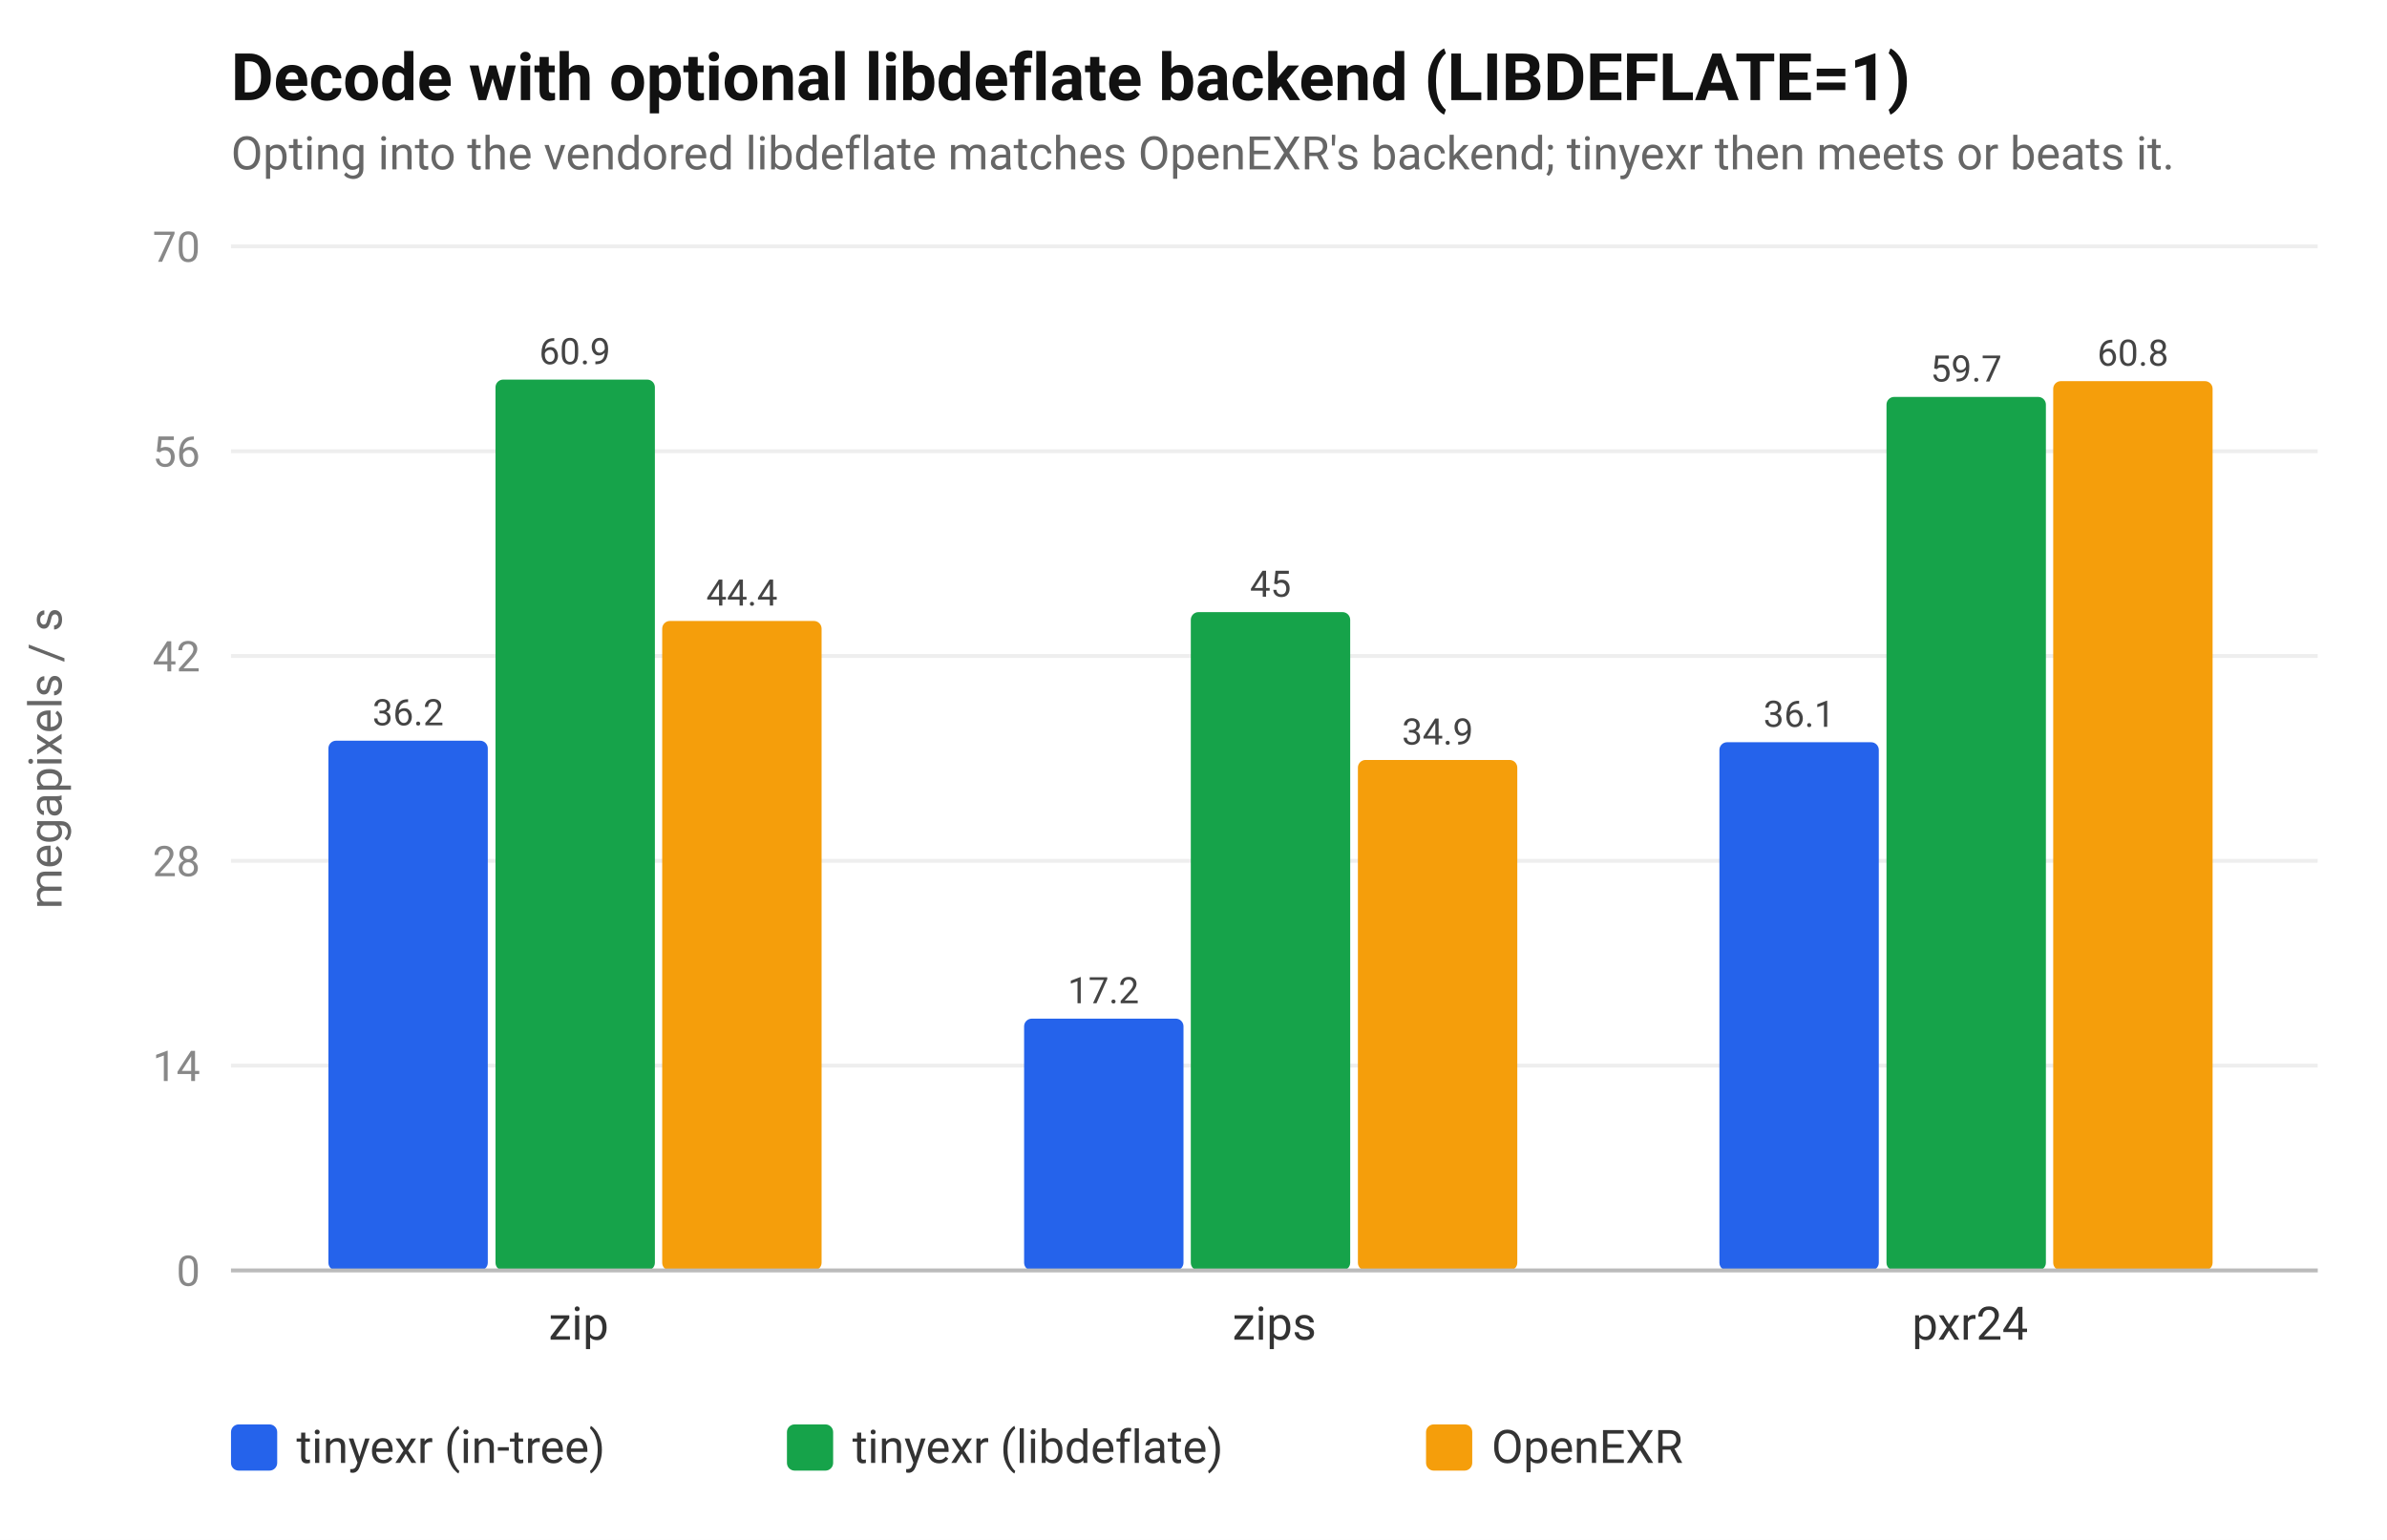
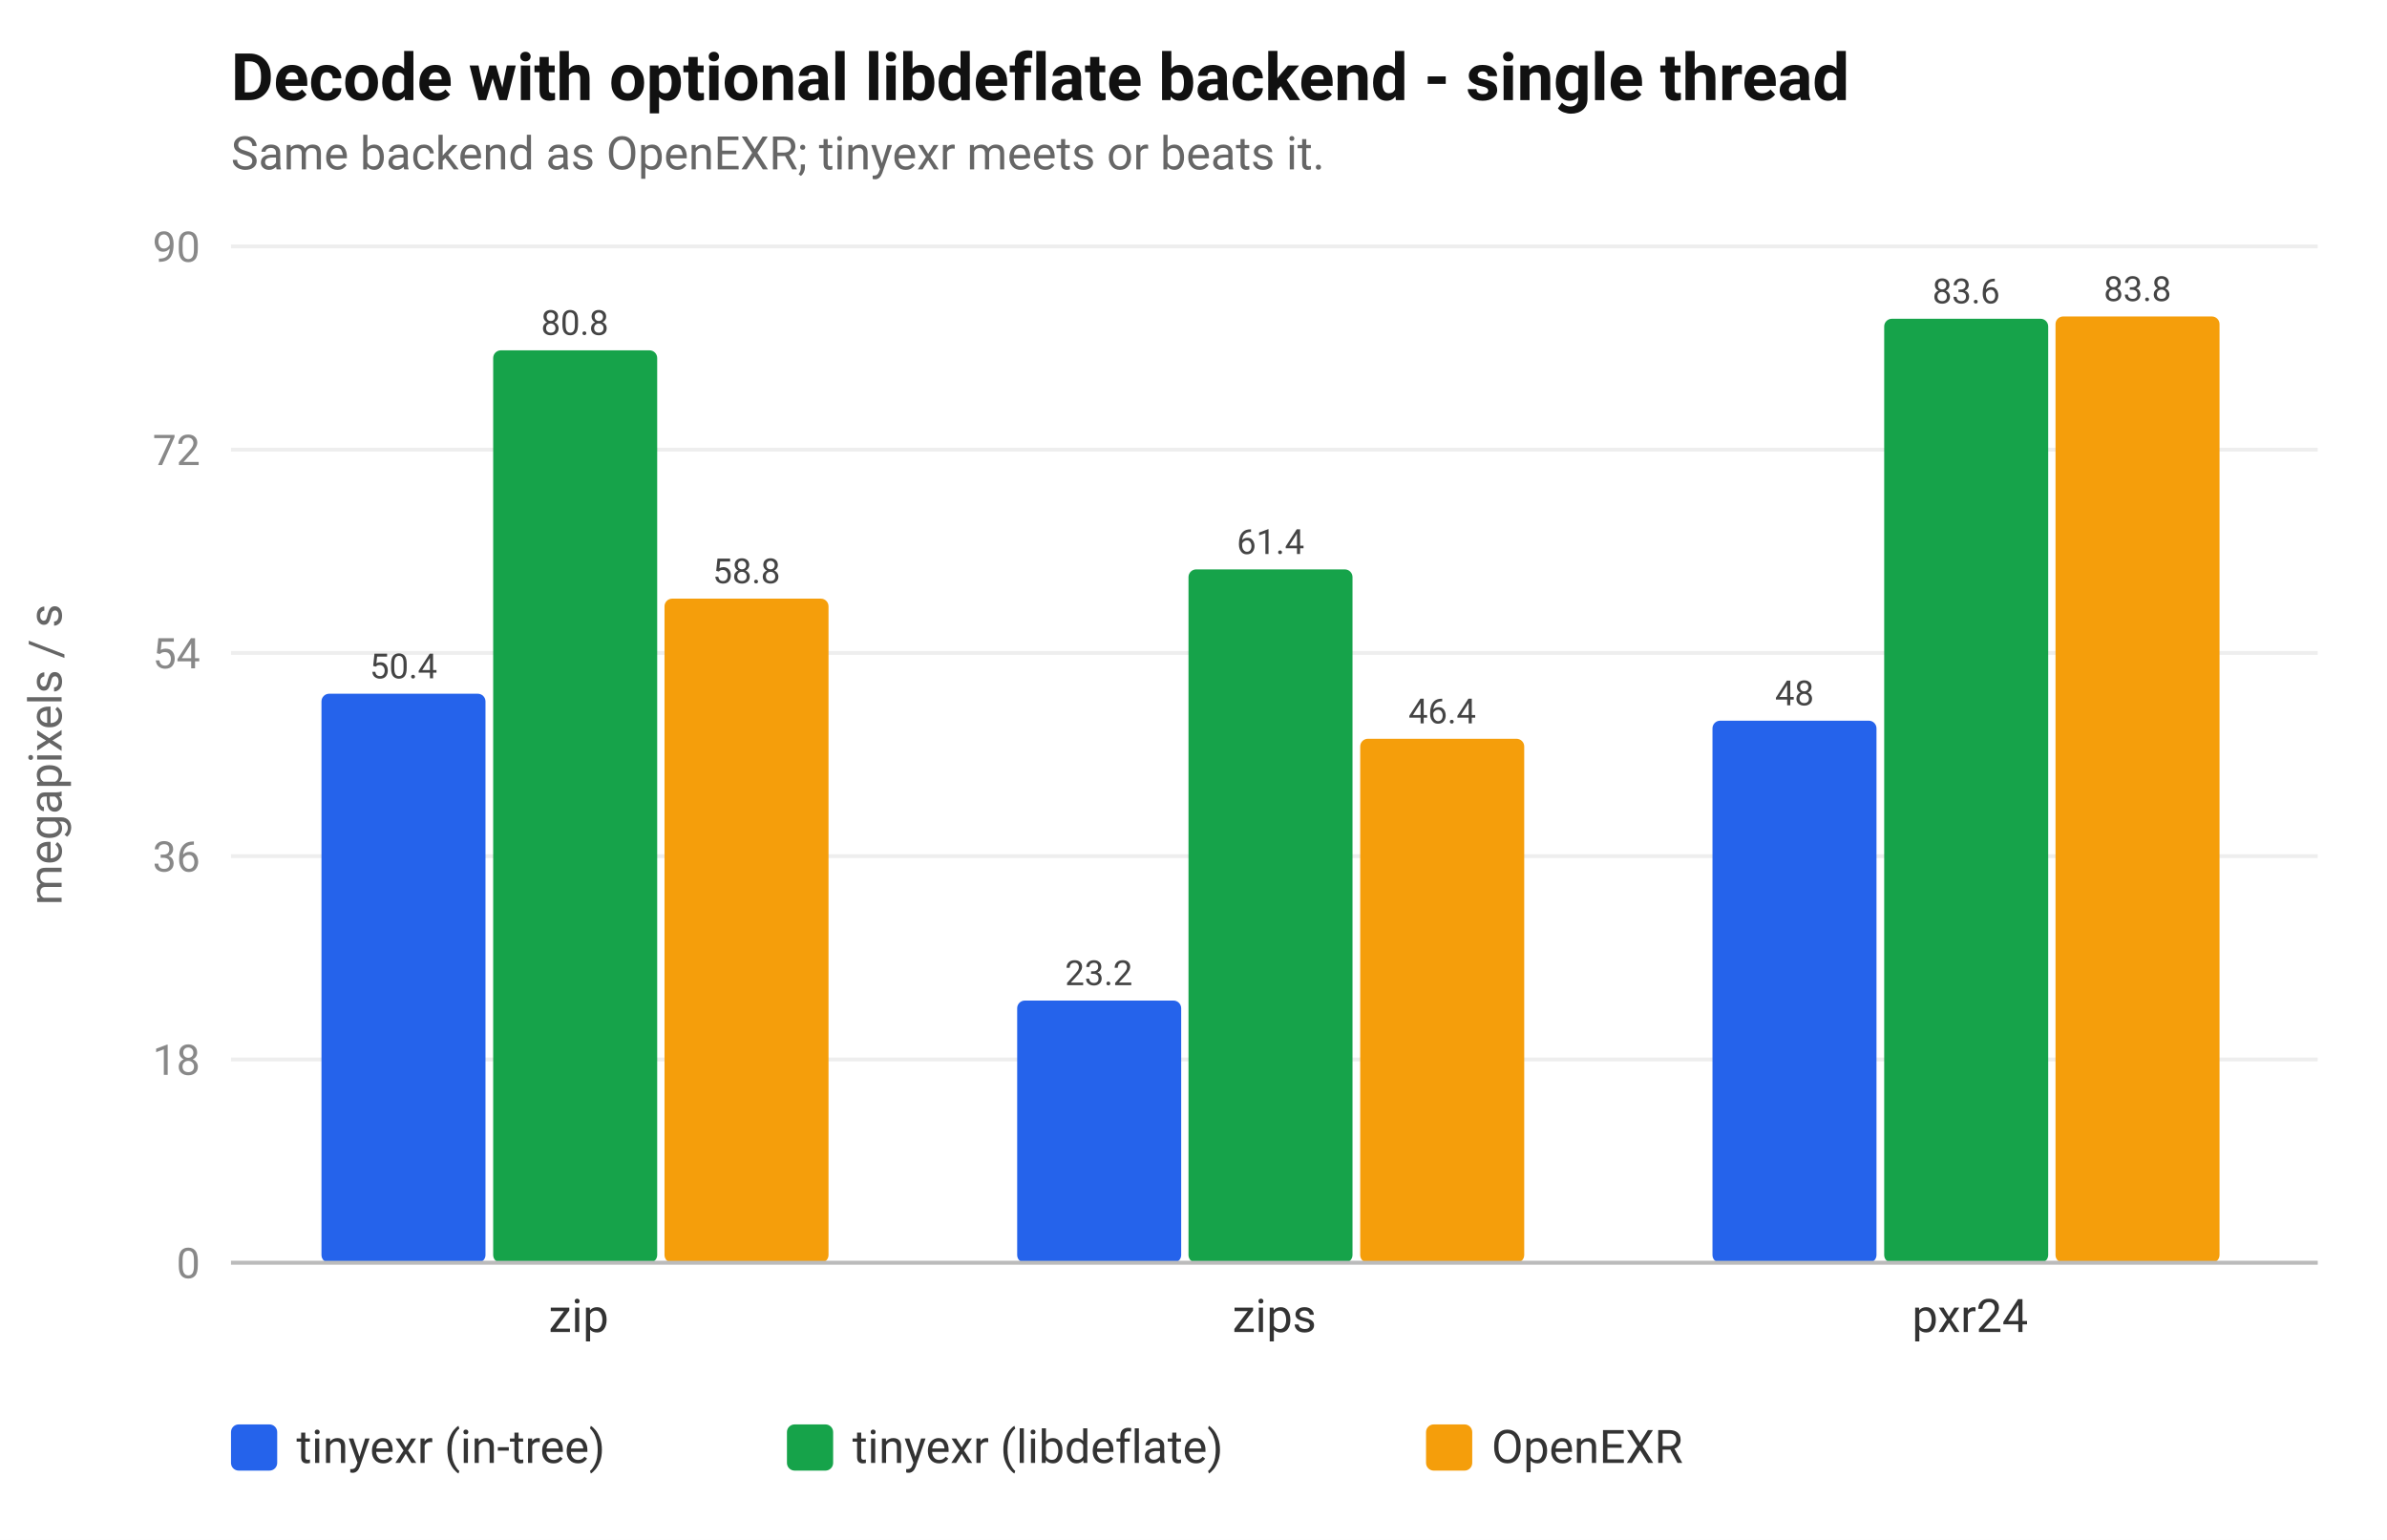
<svg xmlns="http://www.w3.org/2000/svg" width="620" height="400" viewBox="0 0 620 400" font-family="-apple-system,Segoe UI,Roboto,sans-serif">
-   <rect width="620" height="400" fill="#ffffff" />
-   <text x="60" y="26" font-size="17" font-weight="700" fill="#111">Decode with optional libdeflate backend (LIBDEFLATE=1)</text>
-   <text x="60" y="44" font-size="12" fill="#666">Opting into the vendored libdeflate matches OpenEXR's backend; tinyexr then meets or beats it.</text>
-   <line x1="60" y1="330.0" x2="602" y2="330.0" stroke="#eee" stroke-width="1" />
-   <text x="52" y="334.0" font-size="11" fill="#888" text-anchor="end">0</text>
-   <line x1="60" y1="276.8" x2="602" y2="276.8" stroke="#eee" stroke-width="1" />
-   <text x="52" y="280.8" font-size="11" fill="#888" text-anchor="end">14</text>
-   <line x1="60" y1="223.6" x2="602" y2="223.6" stroke="#eee" stroke-width="1" />
-   <text x="52" y="227.6" font-size="11" fill="#888" text-anchor="end">28</text>
-   <line x1="60" y1="170.4" x2="602" y2="170.4" stroke="#eee" stroke-width="1" />
-   <text x="52" y="174.4" font-size="11" fill="#888" text-anchor="end">42</text>
-   <line x1="60" y1="117.2" x2="602" y2="117.2" stroke="#eee" stroke-width="1" />
-   <text x="52" y="121.2" font-size="11" fill="#888" text-anchor="end">56</text>
-   <line x1="60" y1="64.0" x2="602" y2="64.0" stroke="#eee" stroke-width="1" />
-   <text x="52" y="68.0" font-size="11" fill="#888" text-anchor="end">70</text>
-   <text x="16" y="197" font-size="12" fill="#666" transform="rotate(-90 16 197)" text-anchor="middle">megapixels / s</text>
-   <rect x="85.3" y="192.4" width="41.4" height="137.6" fill="#2563eb" rx="2" />
-   <text x="106.0" y="188.4" font-size="9.5" fill="#444" text-anchor="middle">36.2</text>
-   <rect x="128.7" y="98.6" width="41.4" height="231.4" fill="#16a34a" rx="2" />
-   <text x="149.3" y="94.6" font-size="9.5" fill="#444" text-anchor="middle">60.9</text>
-   <rect x="172.0" y="161.3" width="41.4" height="168.7" fill="#f59e0b" rx="2" />
-   <text x="192.7" y="157.3" font-size="9.5" fill="#444" text-anchor="middle">44.4</text>
-   <text x="150.3" y="348" font-size="12" fill="#333" text-anchor="middle">zip</text>
-   <rect x="266.0" y="264.6" width="41.4" height="65.4" fill="#2563eb" rx="2" />
-   <text x="286.6" y="260.6" font-size="9.5" fill="#444" text-anchor="middle">17.2</text>
-   <rect x="309.3" y="159.0" width="41.4" height="171.0" fill="#16a34a" rx="2" />
-   <text x="330.0" y="155.0" font-size="9.5" fill="#444" text-anchor="middle">45</text>
-   <rect x="352.7" y="197.4" width="41.4" height="132.6" fill="#f59e0b" rx="2" />
-   <text x="373.4" y="193.4" font-size="9.5" fill="#444" text-anchor="middle">34.9</text>
-   <text x="331.0" y="348" font-size="12" fill="#333" text-anchor="middle">zips</text>
-   <rect x="446.6" y="192.8" width="41.4" height="137.2" fill="#2563eb" rx="2" />
-   <text x="467.3" y="188.8" font-size="9.5" fill="#444" text-anchor="middle">36.1</text>
-   <rect x="490.0" y="103.1" width="41.4" height="226.9" fill="#16a34a" rx="2" />
-   <text x="510.7" y="99.1" font-size="9.5" fill="#444" text-anchor="middle">59.7</text>
-   <rect x="533.3" y="99.0" width="41.4" height="231.0" fill="#f59e0b" rx="2" />
-   <text x="554.0" y="95.0" font-size="9.5" fill="#444" text-anchor="middle">60.8</text>
-   <text x="511.7" y="348" font-size="12" fill="#333" text-anchor="middle">pxr24</text>
-   <line x1="60" y1="330.0" x2="602" y2="330.0" stroke="#bbb" stroke-width="1" />
+   <rect width="620" height="400" fill="#fff" />
+   <text x="60" y="26" font-size="17" font-weight="700" fill="#111">Decode with optional libdeflate backend - single thread</text>
+   <text x="60" y="44" font-size="12" fill="#666">Same backend as OpenEXR; tinyexr meets or beats it.</text>
+   <line x1="60" y1="328.0" x2="602" y2="328.0" stroke="#eee" />
+   <text x="52" y="332.0" font-size="11" fill="#888" text-anchor="end">0</text>
+   <line x1="60" y1="275.2" x2="602" y2="275.2" stroke="#eee" />
+   <text x="52" y="279.2" font-size="11" fill="#888" text-anchor="end">18</text>
+   <line x1="60" y1="222.4" x2="602" y2="222.4" stroke="#eee" />
+   <text x="52" y="226.4" font-size="11" fill="#888" text-anchor="end">36</text>
+   <line x1="60" y1="169.6" x2="602" y2="169.6" stroke="#eee" />
+   <text x="52" y="173.6" font-size="11" fill="#888" text-anchor="end">54</text>
+   <line x1="60" y1="116.8" x2="602" y2="116.8" stroke="#eee" />
+   <text x="52" y="120.8" font-size="11" fill="#888" text-anchor="end">72</text>
+   <line x1="60" y1="64.0" x2="602" y2="64.0" stroke="#eee" />
+   <text x="52" y="68.0" font-size="11" fill="#888" text-anchor="end">90</text>
+   <text x="16" y="196" font-size="12" fill="#666" transform="rotate(-90 16 196)" text-anchor="middle">megapixels / s</text>
+   <rect x="83.5" y="180.2" width="42.6" height="147.8" fill="#2563eb" rx="2" />
+   <text x="104.8" y="176.2" font-size="9" fill="#444" text-anchor="middle">50.4</text>
+   <rect x="128.1" y="91.0" width="42.6" height="237.0" fill="#16a34a" rx="2" />
+   <text x="149.3" y="87.0" font-size="9" fill="#444" text-anchor="middle">80.8</text>
+   <rect x="172.6" y="155.5" width="42.6" height="172.5" fill="#f59e0b" rx="2" />
+   <text x="193.9" y="151.5" font-size="9" fill="#444" text-anchor="middle">58.8</text>
+   <text x="150.3" y="346" font-size="12" fill="#333" text-anchor="middle">zip</text>
+   <rect x="264.2" y="259.9" width="42.6" height="68.1" fill="#2563eb" rx="2" />
+   <text x="285.4" y="255.9" font-size="9" fill="#444" text-anchor="middle">23.2</text>
+   <rect x="308.7" y="147.9" width="42.6" height="180.1" fill="#16a34a" rx="2" />
+   <text x="330.0" y="143.9" font-size="9" fill="#444" text-anchor="middle">61.4</text>
+   <rect x="353.3" y="191.9" width="42.6" height="136.1" fill="#f59e0b" rx="2" />
+   <text x="374.6" y="187.9" font-size="9" fill="#444" text-anchor="middle">46.4</text>
+   <text x="331.0" y="346" font-size="12" fill="#333" text-anchor="middle">zips</text>
+   <rect x="444.8" y="187.2" width="42.6" height="140.8" fill="#2563eb" rx="2" />
+   <text x="466.1" y="183.2" font-size="9" fill="#444" text-anchor="middle">48</text>
+   <rect x="489.4" y="82.8" width="42.6" height="245.2" fill="#16a34a" rx="2" />
+   <text x="510.7" y="78.8" font-size="9" fill="#444" text-anchor="middle">83.6</text>
+   <rect x="533.9" y="82.2" width="42.6" height="245.8" fill="#f59e0b" rx="2" />
+   <text x="555.2" y="78.2" font-size="9" fill="#444" text-anchor="middle">83.8</text>
+   <text x="511.7" y="346" font-size="12" fill="#333" text-anchor="middle">pxr24</text>
+   <line x1="60" y1="328.0" x2="602" y2="328.0" stroke="#bbb" />
  <rect x="60" y="370" width="12" height="12" fill="#2563eb" rx="2" />
  <text x="77" y="380" font-size="12" fill="#333">tinyexr (in-tree)</text>
  <rect x="204.4" y="370" width="12" height="12" fill="#16a34a" rx="2" />
  <text x="221.4" y="380" font-size="12" fill="#333">tinyexr (libdeflate)</text>
  <rect x="370.4" y="370" width="12" height="12" fill="#f59e0b" rx="2" />
  <text x="387.4" y="380" font-size="12" fill="#333">OpenEXR</text>
</svg>
